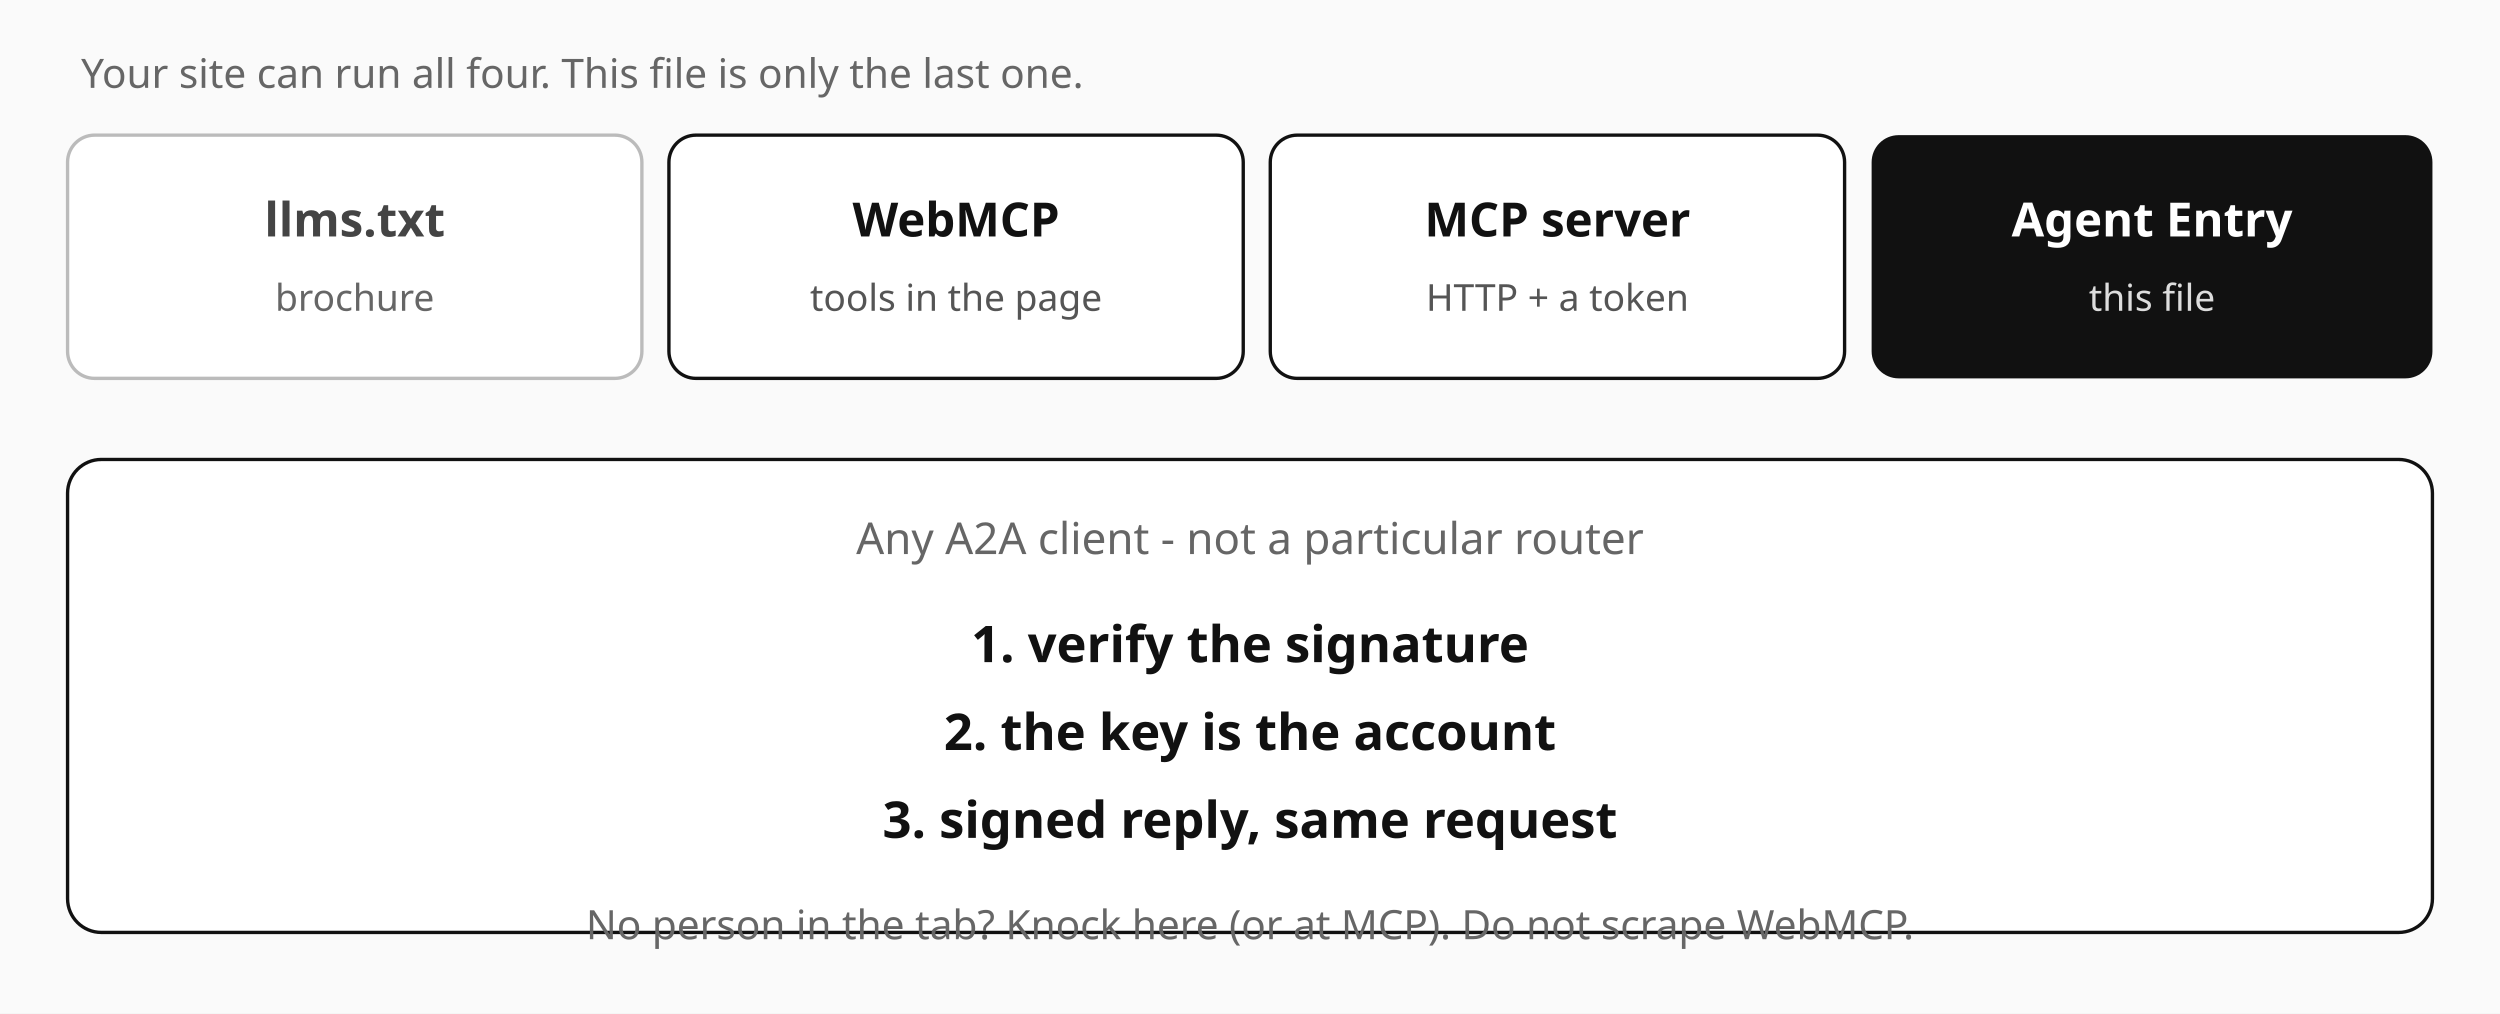
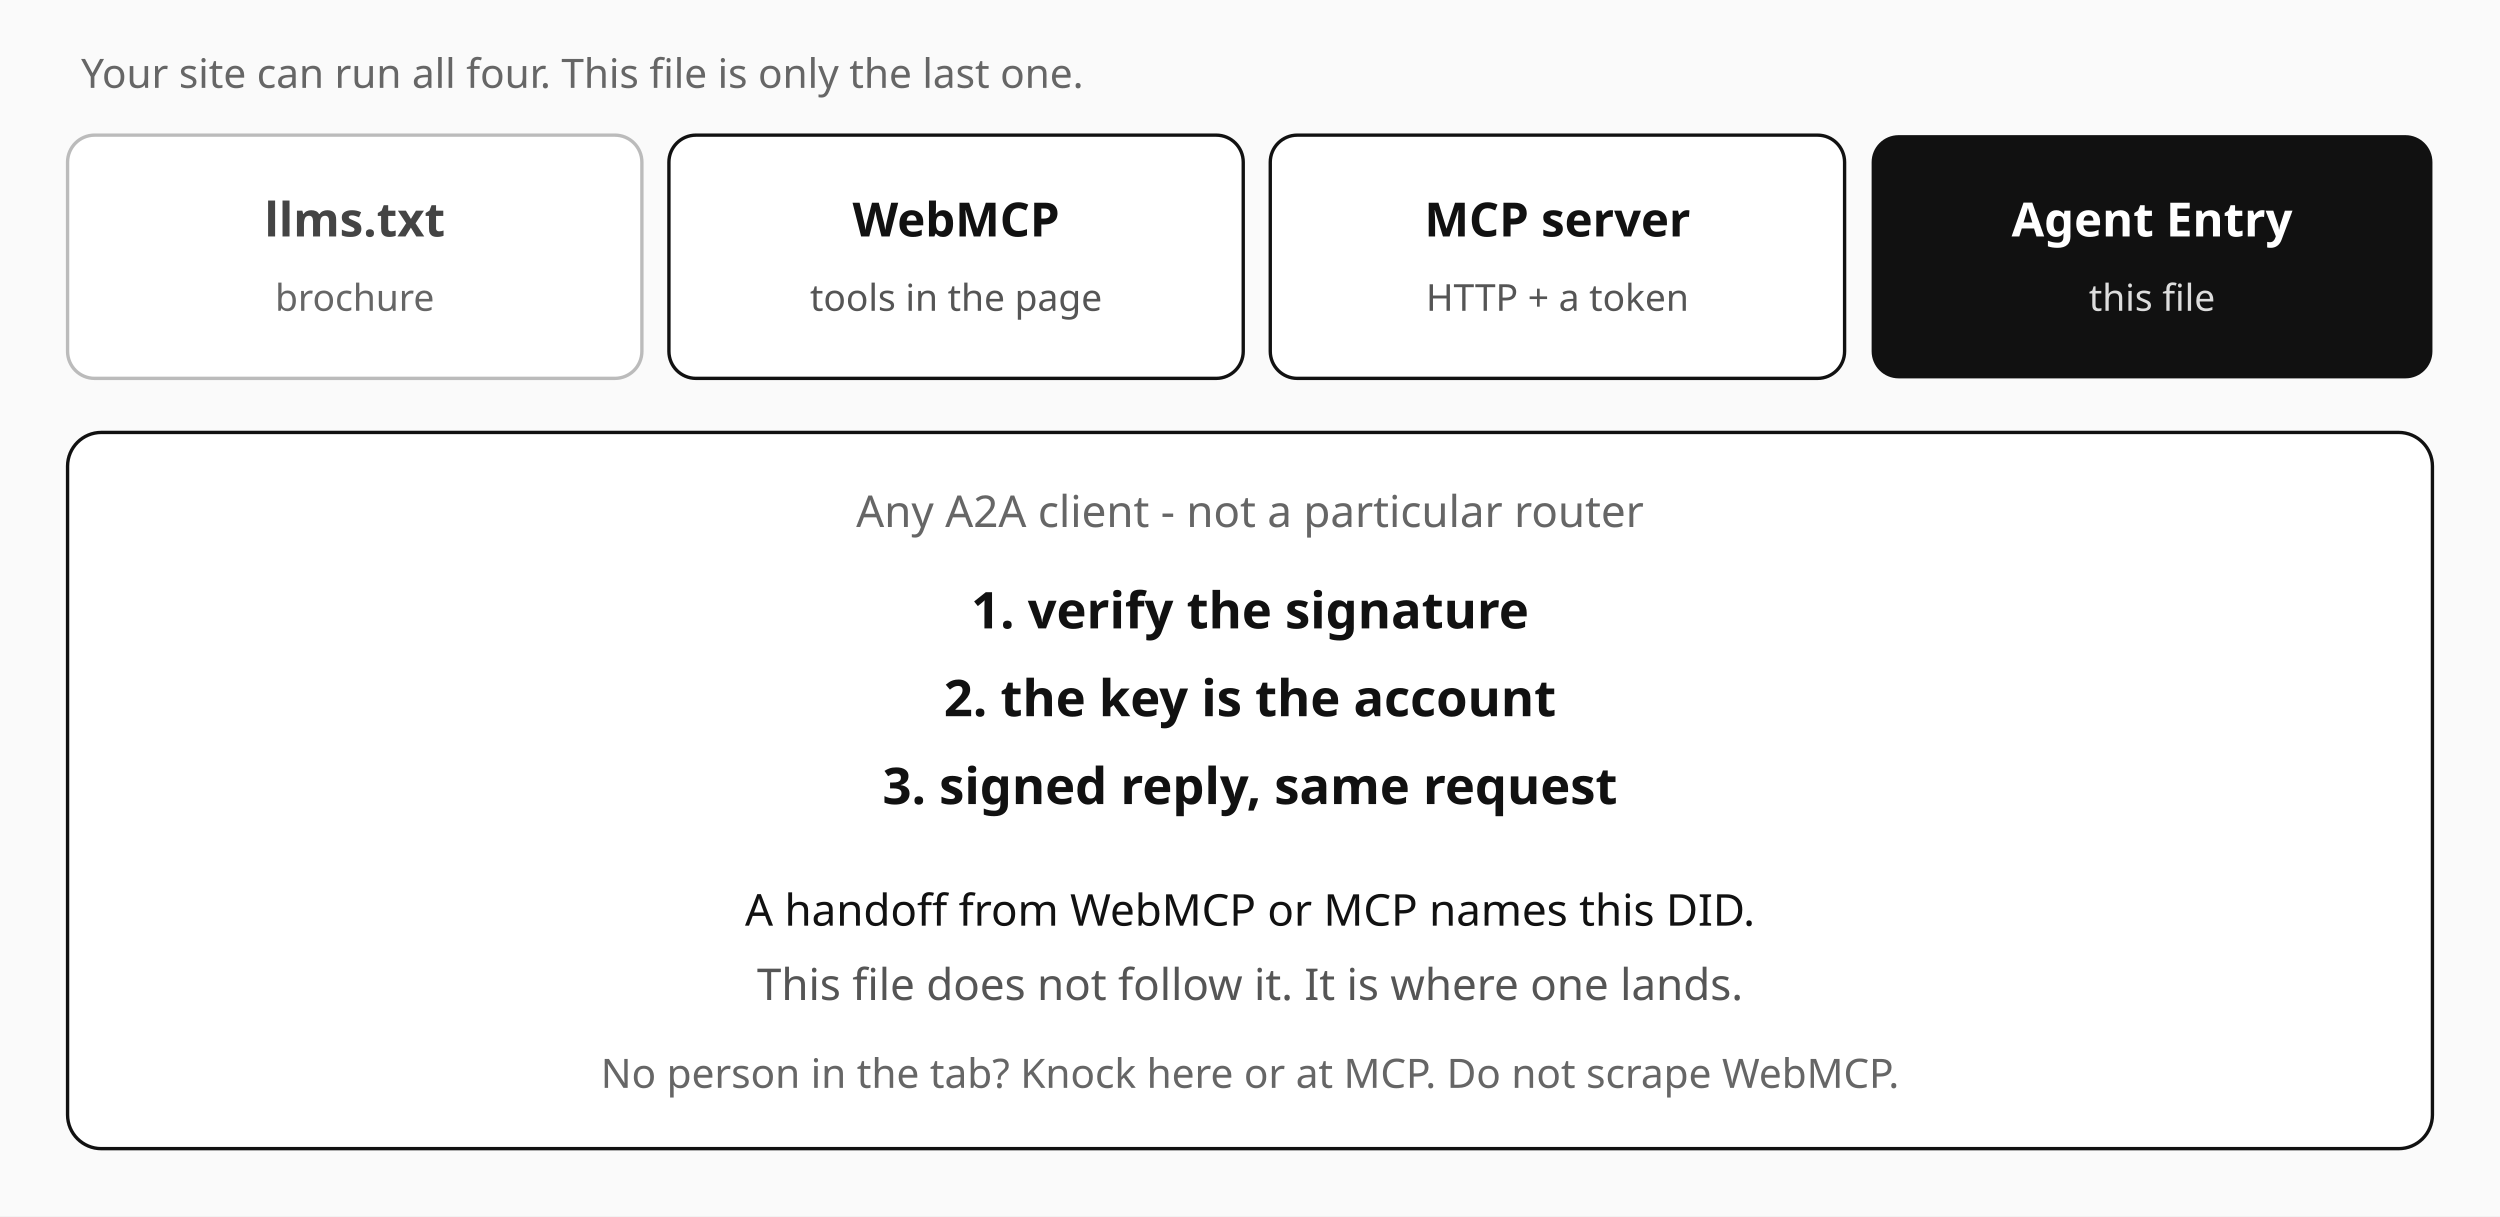
- <svg xmlns="http://www.w3.org/2000/svg" viewBox="0 0 740 300" role="img" aria-labelledby="t d">
-   <rect width="740" height="300" fill="#fafafa" />
+ <svg xmlns="http://www.w3.org/2000/svg" viewBox="0 0 740 360" role="img" aria-labelledby="t d">
+   <rect width="740" height="360" fill="#fafafa" />
  <text x="24" y="26" font-family="ui-sans-serif, system-ui, sans-serif" font-size="12" fill="#666">Your site can run all four. This file is only the last one.</text>
  <rect x="20" y="40" width="170" height="72" rx="8" fill="#fff" stroke="#bbb" />
  <text x="105" y="70" text-anchor="middle" font-family="ui-sans-serif, system-ui, sans-serif" font-size="14" font-weight="700" fill="#444">llms.txt</text>
  <text x="105" y="92" text-anchor="middle" font-family="ui-sans-serif, system-ui, sans-serif" font-size="11" fill="#666">brochure</text>
  <rect x="198" y="40" width="170" height="72" rx="8" fill="#fff" stroke="#111" />
  <text x="283" y="70" text-anchor="middle" font-family="ui-sans-serif, system-ui, sans-serif" font-size="14" font-weight="700" fill="#111">WebMCP</text>
  <text x="283" y="92" text-anchor="middle" font-family="ui-sans-serif, system-ui, sans-serif" font-size="11" fill="#555">tools in the page</text>
  <rect x="376" y="40" width="170" height="72" rx="8" fill="#fff" stroke="#111" />
  <text x="461" y="70" text-anchor="middle" font-family="ui-sans-serif, system-ui, sans-serif" font-size="14" font-weight="700" fill="#111">MCP server</text>
  <text x="461" y="92" text-anchor="middle" font-family="ui-sans-serif, system-ui, sans-serif" font-size="11" fill="#555">HTTP + a token</text>
  <rect x="554" y="40" width="166" height="72" rx="8" fill="#111" />
  <text x="637" y="70" text-anchor="middle" font-family="ui-sans-serif, system-ui, sans-serif" font-size="14" font-weight="700" fill="#fff">Agent Entry</text>
  <text x="637" y="92" text-anchor="middle" font-family="ui-sans-serif, system-ui, sans-serif" font-size="11" fill="#ddd">this file</text>
-   <rect x="20" y="136" width="700" height="140" rx="10" fill="#fff" stroke="#111" />
-   <text x="370" y="164" text-anchor="middle" font-family="ui-sans-serif, system-ui, sans-serif" font-size="13" fill="#666">Any A2A client - not a particular router</text>
-   <text x="370" y="196" text-anchor="middle" font-family="ui-sans-serif, system-ui, sans-serif" font-size="15" font-weight="700" fill="#111">1. verify the signature</text>
-   <text x="370" y="222" text-anchor="middle" font-family="ui-sans-serif, system-ui, sans-serif" font-size="15" font-weight="700" fill="#111">2. the key is the account</text>
-   <text x="370" y="248" text-anchor="middle" font-family="ui-sans-serif, system-ui, sans-serif" font-size="15" font-weight="700" fill="#111">3. signed reply, same request</text>
-   <text x="370" y="278" text-anchor="middle" font-family="ui-sans-serif, system-ui, sans-serif" font-size="12" fill="#666">No person in the tab? Knock here (or at MCP). Do not scrape WebMCP.</text>
+   <rect x="20" y="128" width="700" height="212" rx="10" fill="#fff" stroke="#111" />
+   <text x="370" y="156" text-anchor="middle" font-family="ui-sans-serif, system-ui, sans-serif" font-size="13" fill="#666">Any A2A client - not a particular router</text>
+   <text x="370" y="186" text-anchor="middle" font-family="ui-sans-serif, system-ui, sans-serif" font-size="15" font-weight="700" fill="#111">1. verify the signature</text>
+   <text x="370" y="212" text-anchor="middle" font-family="ui-sans-serif, system-ui, sans-serif" font-size="15" font-weight="700" fill="#111">2. the key is the account</text>
+   <text x="370" y="238" text-anchor="middle" font-family="ui-sans-serif, system-ui, sans-serif" font-size="15" font-weight="700" fill="#111">3. signed reply, same request</text>
+   <text x="370" y="274" text-anchor="middle" font-family="ui-sans-serif, system-ui, sans-serif" font-size="13" fill="#111">A handoff from WebMCP or MCP names this DID.</text>
+   <text x="370" y="296" text-anchor="middle" font-family="ui-sans-serif, system-ui, sans-serif" font-size="13" fill="#555">This file does not follow it. It is where one lands.</text>
+   <text x="370" y="322" text-anchor="middle" font-family="ui-sans-serif, system-ui, sans-serif" font-size="12" fill="#666">No person in the tab? Knock here or at MCP. Do not scrape WebMCP.</text>
</svg>
